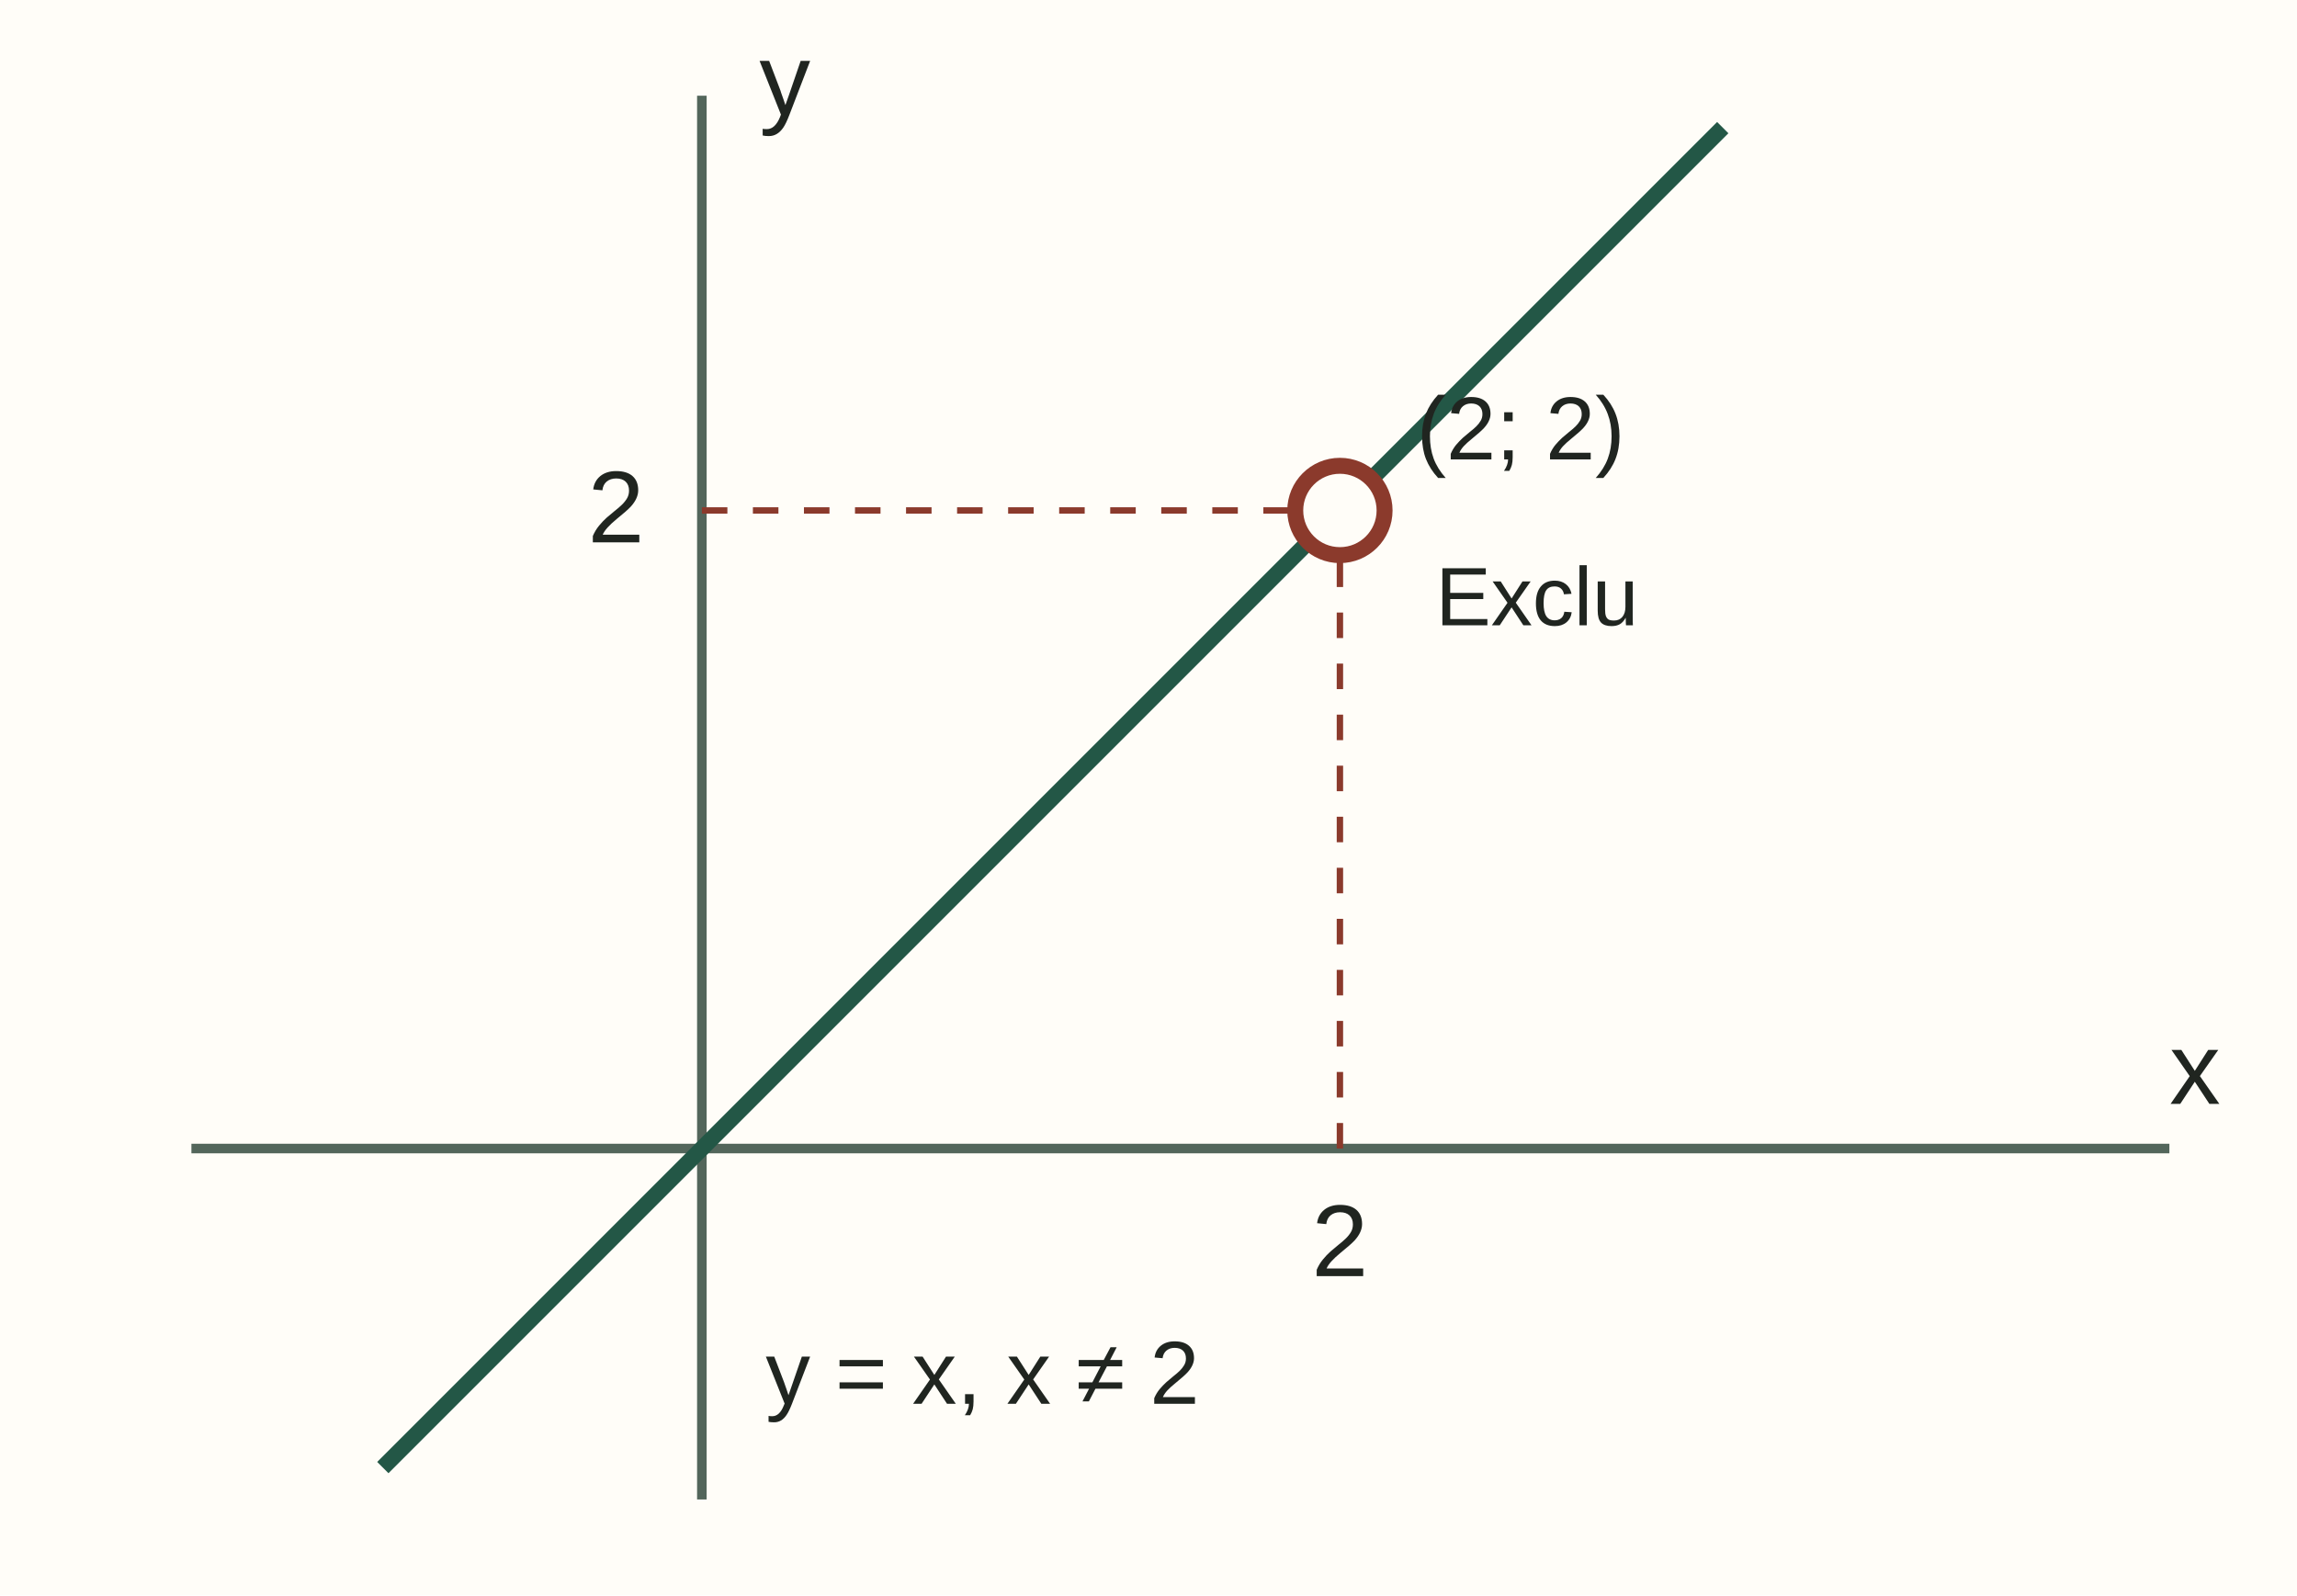
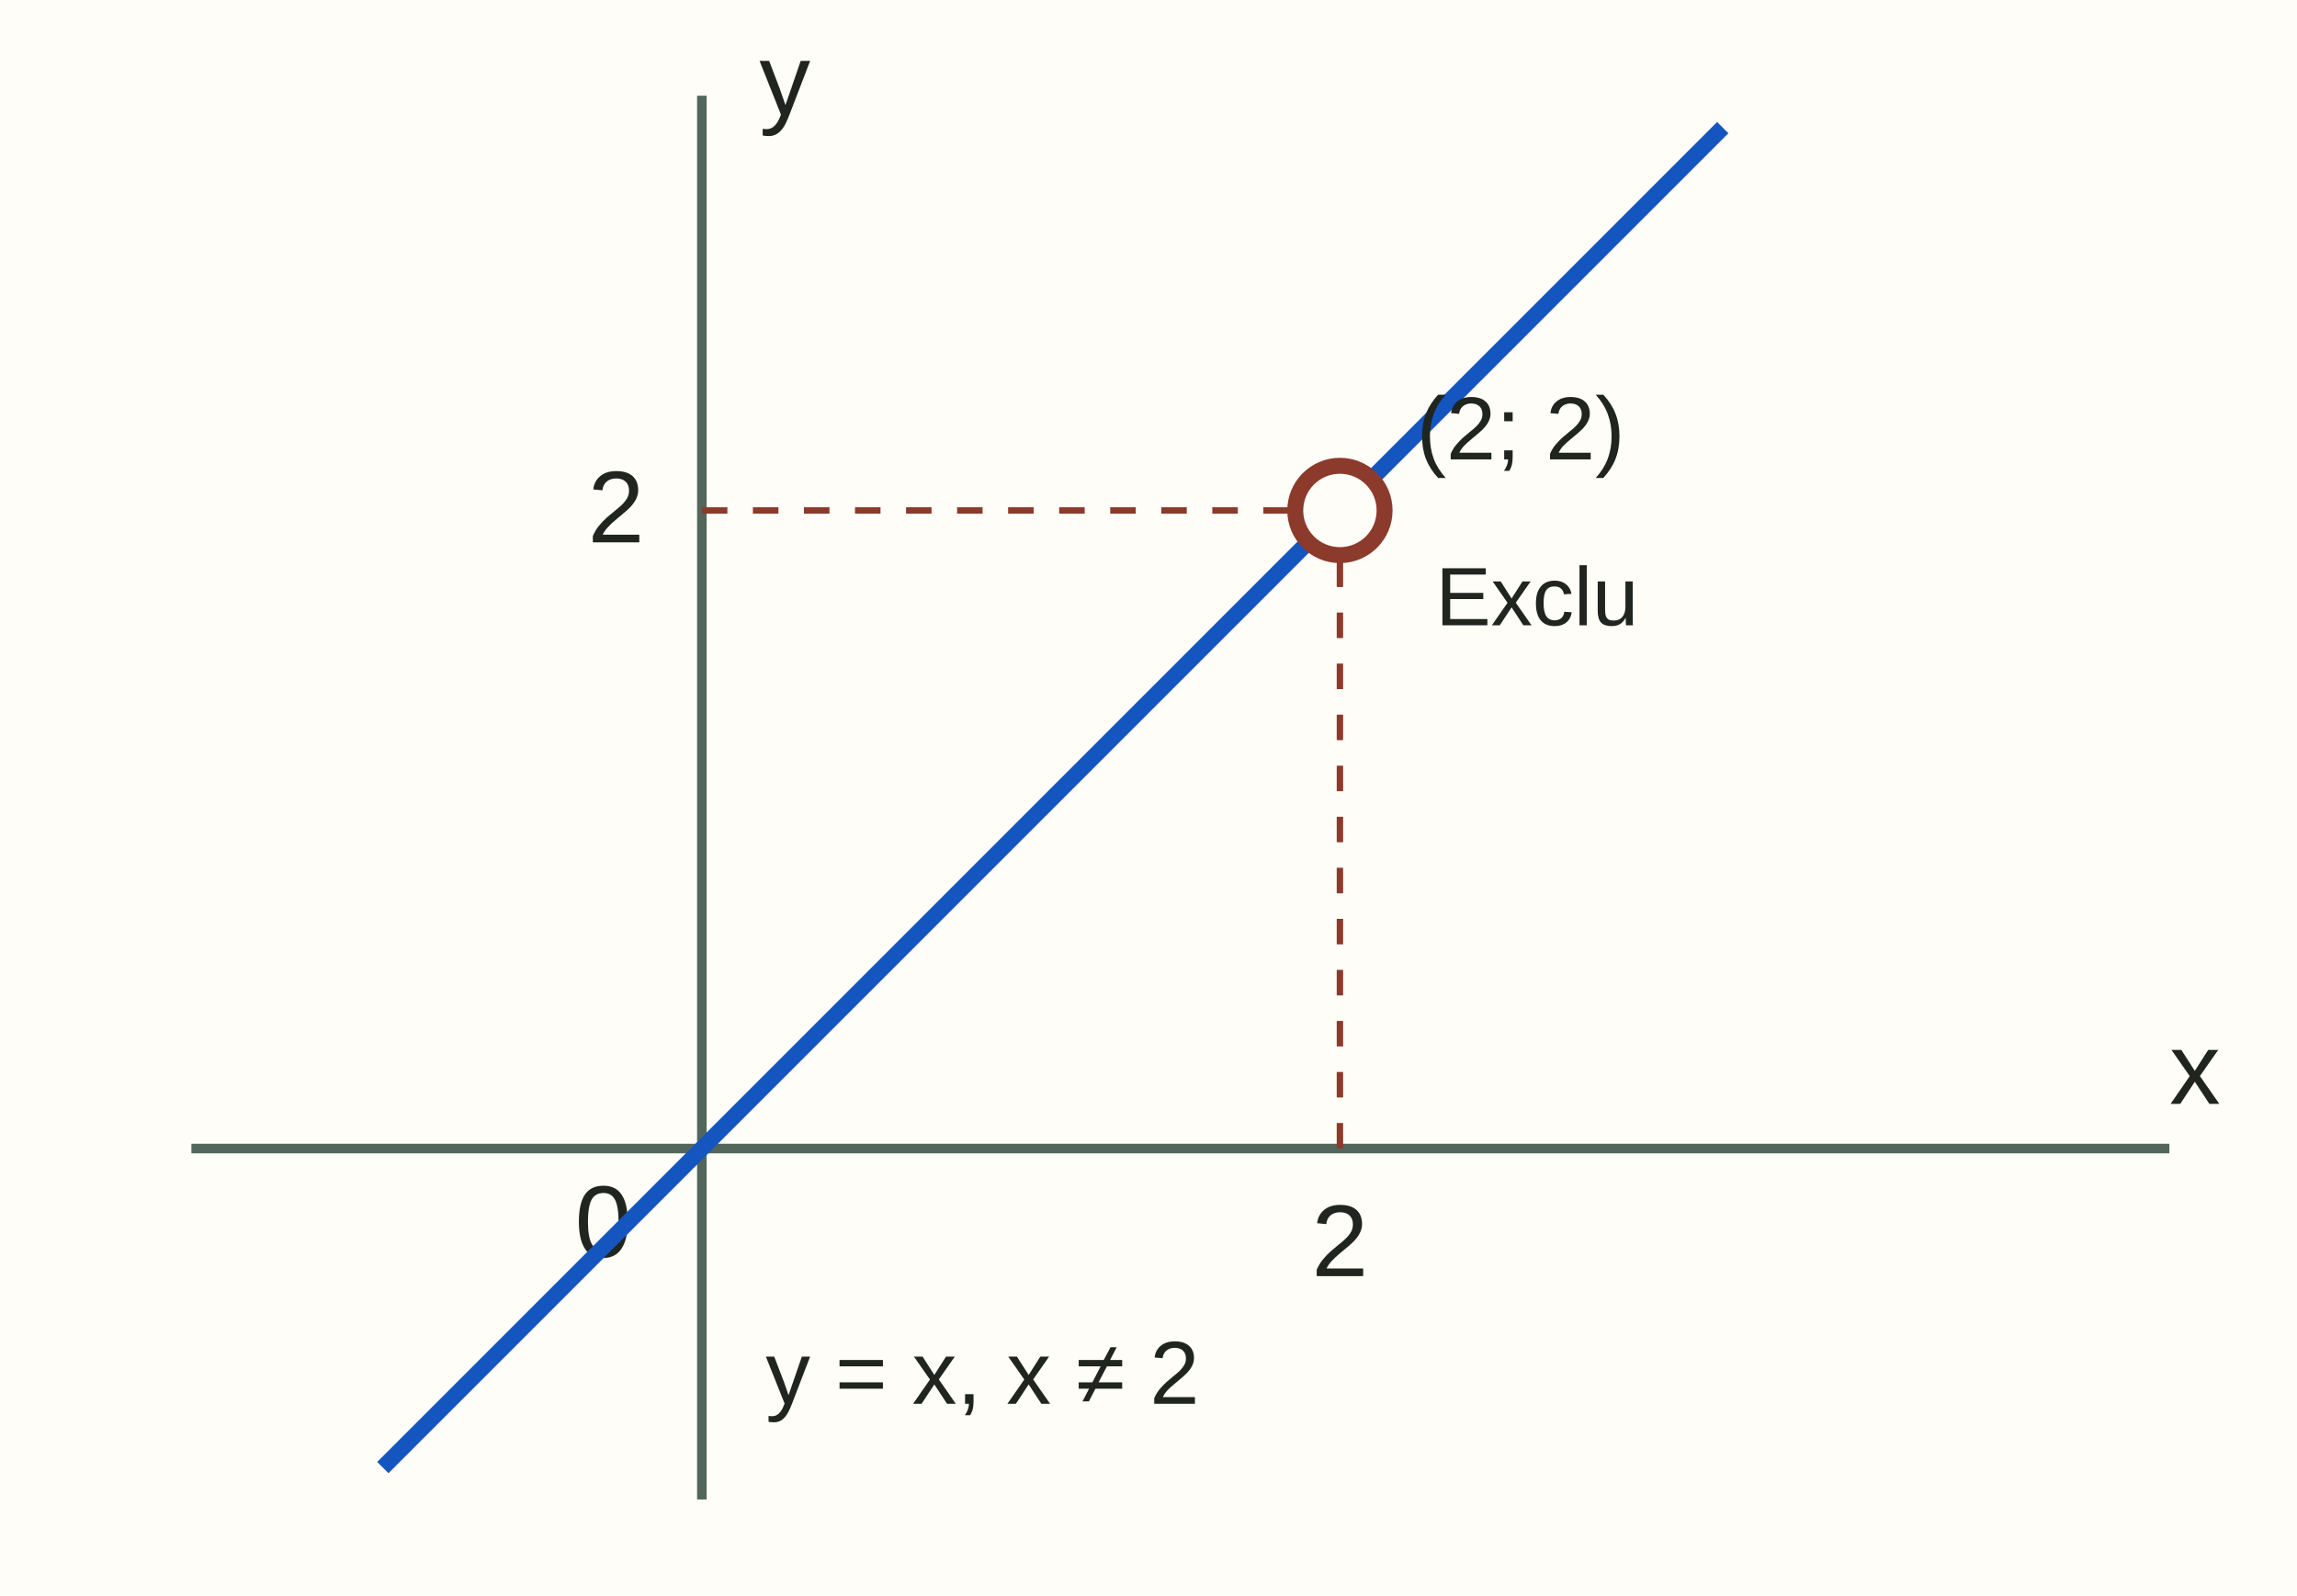
<svg xmlns="http://www.w3.org/2000/svg" viewBox="0 0 360 250" role="img" aria-labelledby="title">
  <rect width="360" height="250" fill="#fffdf8" />
  <g font-family="Arial,sans-serif" font-size="16" fill="#202520">
    <path d="M30 180H340 M110 235V15" stroke="#53665b" stroke-width="1.5" />
    <text x="340" y="173">x</text>
    <text x="119" y="18">y</text>
-     <path d="M60 230L270 20" stroke="#235746" stroke-width="2.5" />
+     <text x="99" y="197" text-anchor="end">0</text>
+     <path d="M60 230L270 20" stroke="#1455C0" stroke-width="2.5" />
    <circle cx="210" cy="80" r="7" fill="#fffdf8" stroke="#8b3a2c" stroke-width="2.5" />
    <path d="M210 88V180 M110 80H202" stroke="#8b3a2c" stroke-dasharray="4 4" fill="none" />
    <text x="210" y="200" text-anchor="middle">2</text>
    <text x="101" y="85" text-anchor="end">2</text>
    <text x="222" y="72" font-size="14">(2; 2)</text>
    <text x="225" y="98" font-size="13">Exclu</text>
    <text x="120" y="220" font-size="14">y = x, x ≠ 2</text>
  </g>
</svg>
